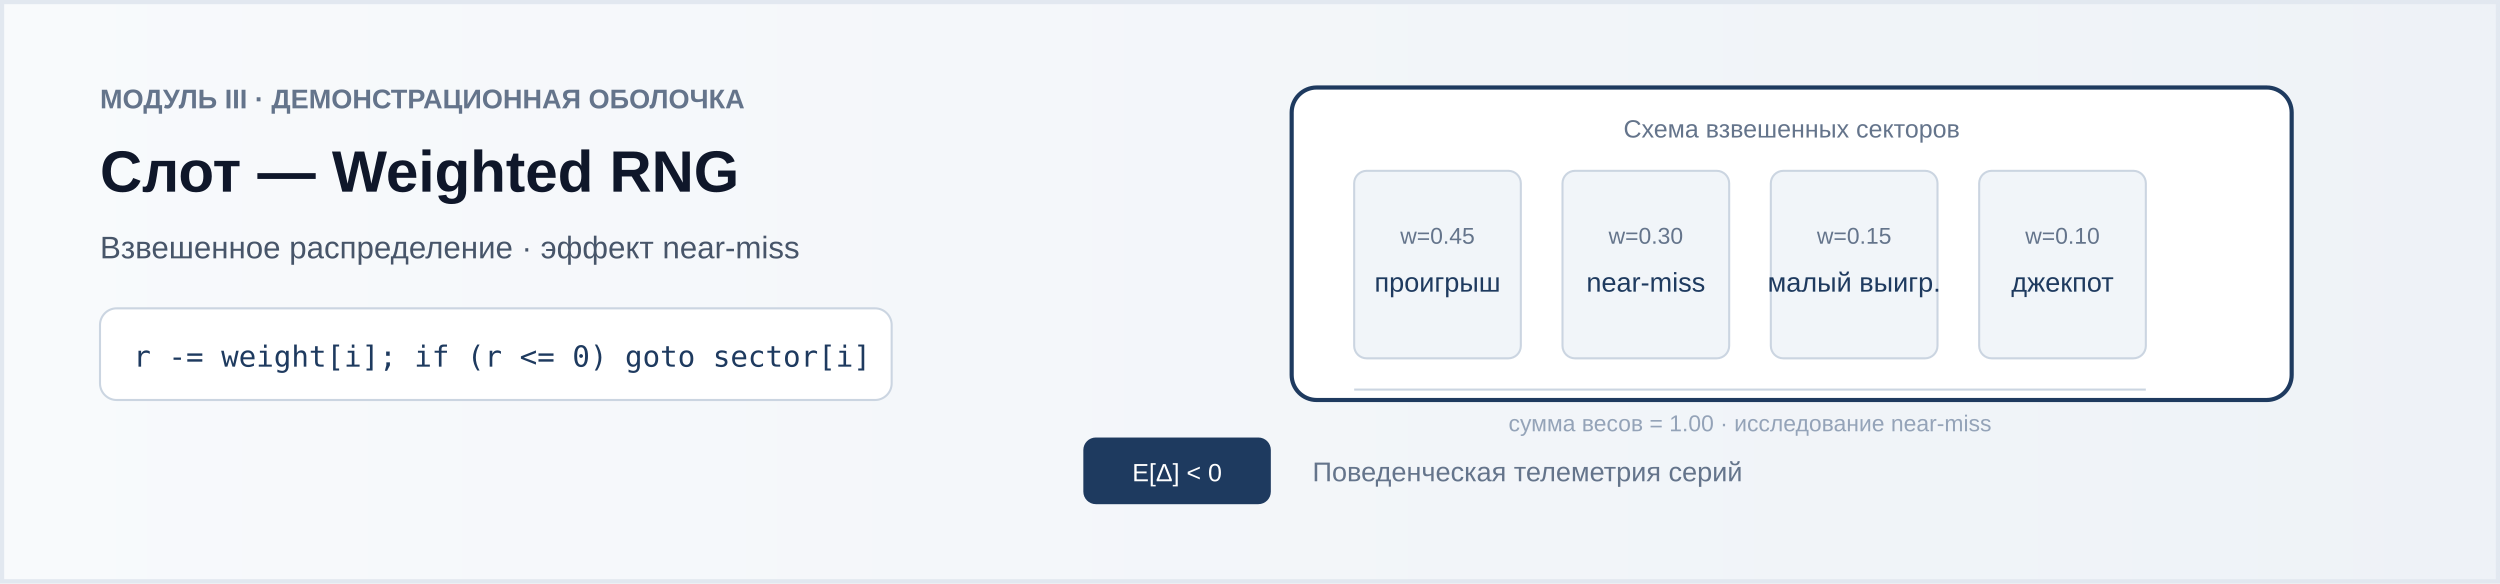
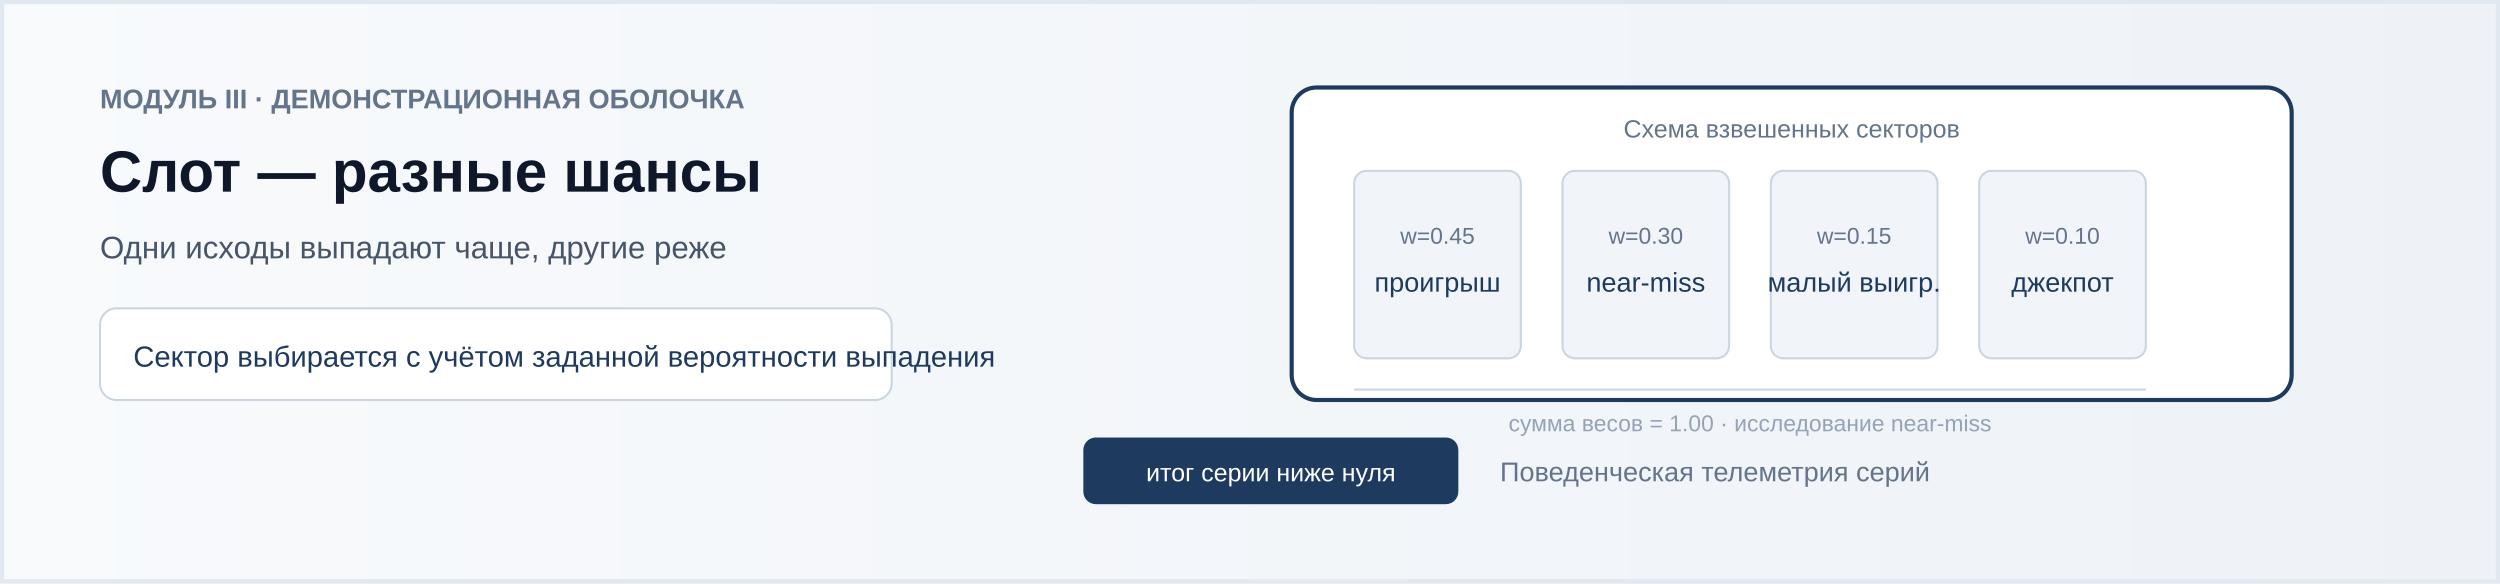
<svg xmlns="http://www.w3.org/2000/svg" viewBox="0 0 1200 280" role="img">
  <defs>
    <linearGradient id="bg" x1="0" y1="0" x2="1" y2="0">
      <stop offset="0%" stop-color="#f8fafc" />
      <stop offset="100%" stop-color="#eef2f7" />
    </linearGradient>
  </defs>
  <rect width="1200" height="280" fill="url(#bg)" />
  <rect x="1" y="1" width="1198" height="278" fill="none" stroke="#e2e8f0" stroke-width="2" />
  <text x="48" y="52" font-family="Arial, sans-serif" font-size="13" font-weight="600" fill="#64748b">МОДУЛЬ III · ДЕМОНСТРАЦИОННАЯ ОБОЛОЧКА</text>
-   <text x="48" y="92" font-family="Arial, sans-serif" font-size="28" font-weight="700" fill="#0f172a">Слот — Weighted RNG</text>
-   <text x="48" y="124" font-family="Arial, sans-serif" font-size="15" fill="#475569">Взвешенное распределение · эффект near-miss</text>
+   <text x="48" y="92" font-family="Arial, sans-serif" font-size="28" font-weight="700" fill="#0f172a">Слот — разные шансы</text>
+   <text x="48" y="124" font-family="Arial, sans-serif" font-size="15" fill="#475569">Одни исходы выпадают чаще, другие реже</text>
  <g transform="translate(48 148)">
    <rect width="380" height="44" rx="8" fill="#ffffff" stroke="#cbd5e1" />
-     <text x="16" y="28" font-family="Consolas, monospace" font-size="14" fill="#1e3a5f">r -= weight[i]; if (r &lt;= 0) goto sector[i]</text>
+     <text x="16" y="28" font-family="Arial, sans-serif" font-size="14" fill="#1e3a5f">Сектор выбирается с учётом заданной вероятности выпадения</text>
  </g>
  <g transform="translate(620 42)">
    <rect x="0" y="0" width="480" height="150" rx="12" fill="#ffffff" stroke="#1e3a5f" stroke-width="2" />
    <text x="240" y="24" text-anchor="middle" font-family="Arial, sans-serif" font-size="12" fill="#64748b">Схема взвешенных секторов</text>
    <g transform="translate(30 40)">
      <rect x="0" y="0" width="80" height="90" rx="6" fill="#f1f5f9" stroke="#cbd5e1" />
      <text x="40" y="35" text-anchor="middle" font-family="Arial, sans-serif" font-size="11" fill="#64748b">w=0.45</text>
      <text x="40" y="58" text-anchor="middle" font-family="Arial, sans-serif" font-size="13" fill="#1e3a5f">проигрыш</text>
      <rect x="100" y="0" width="80" height="90" rx="6" fill="#f1f5f9" stroke="#cbd5e1" />
      <text x="140" y="35" text-anchor="middle" font-family="Arial, sans-serif" font-size="11" fill="#64748b">w=0.30</text>
      <text x="140" y="58" text-anchor="middle" font-family="Arial, sans-serif" font-size="13" fill="#1e3a5f">near-miss</text>
      <rect x="200" y="0" width="80" height="90" rx="6" fill="#f1f5f9" stroke="#cbd5e1" />
      <text x="240" y="35" text-anchor="middle" font-family="Arial, sans-serif" font-size="11" fill="#64748b">w=0.15</text>
      <text x="240" y="58" text-anchor="middle" font-family="Arial, sans-serif" font-size="13" fill="#1e3a5f">малый выигр.</text>
      <rect x="300" y="0" width="80" height="90" rx="6" fill="#f1f5f9" stroke="#cbd5e1" />
      <text x="340" y="35" text-anchor="middle" font-family="Arial, sans-serif" font-size="11" fill="#64748b">w=0.10</text>
      <text x="340" y="58" text-anchor="middle" font-family="Arial, sans-serif" font-size="13" fill="#1e3a5f">джекпот</text>
      <line x1="0" y1="105" x2="380" y2="105" stroke="#cbd5e1" />
      <text x="190" y="125" text-anchor="middle" font-family="Arial, sans-serif" font-size="11" fill="#94a3b8">сумма весов = 1.00 · исследование near-miss</text>
    </g>
  </g>
  <g transform="translate(520 210)">
-     <rect width="90" height="32" rx="6" fill="#1e3a5f" />
-     <text x="45" y="21" text-anchor="middle" font-family="Arial, sans-serif" font-size="12" fill="#ffffff">E[Δ] &lt; 0</text>
-     <text x="110" y="21" font-family="Arial, sans-serif" font-size="13" fill="#64748b">Поведенческая телеметрия серий</text>
+     <rect width="180" height="32" rx="6" fill="#1e3a5f" />
+     <text x="90" y="21" text-anchor="middle" font-family="Arial, sans-serif" font-size="12" fill="#ffffff">итог серии ниже нуля</text>
+     <text x="200" y="21" font-family="Arial, sans-serif" font-size="13" fill="#64748b">Поведенческая телеметрия серий</text>
  </g>
</svg>
